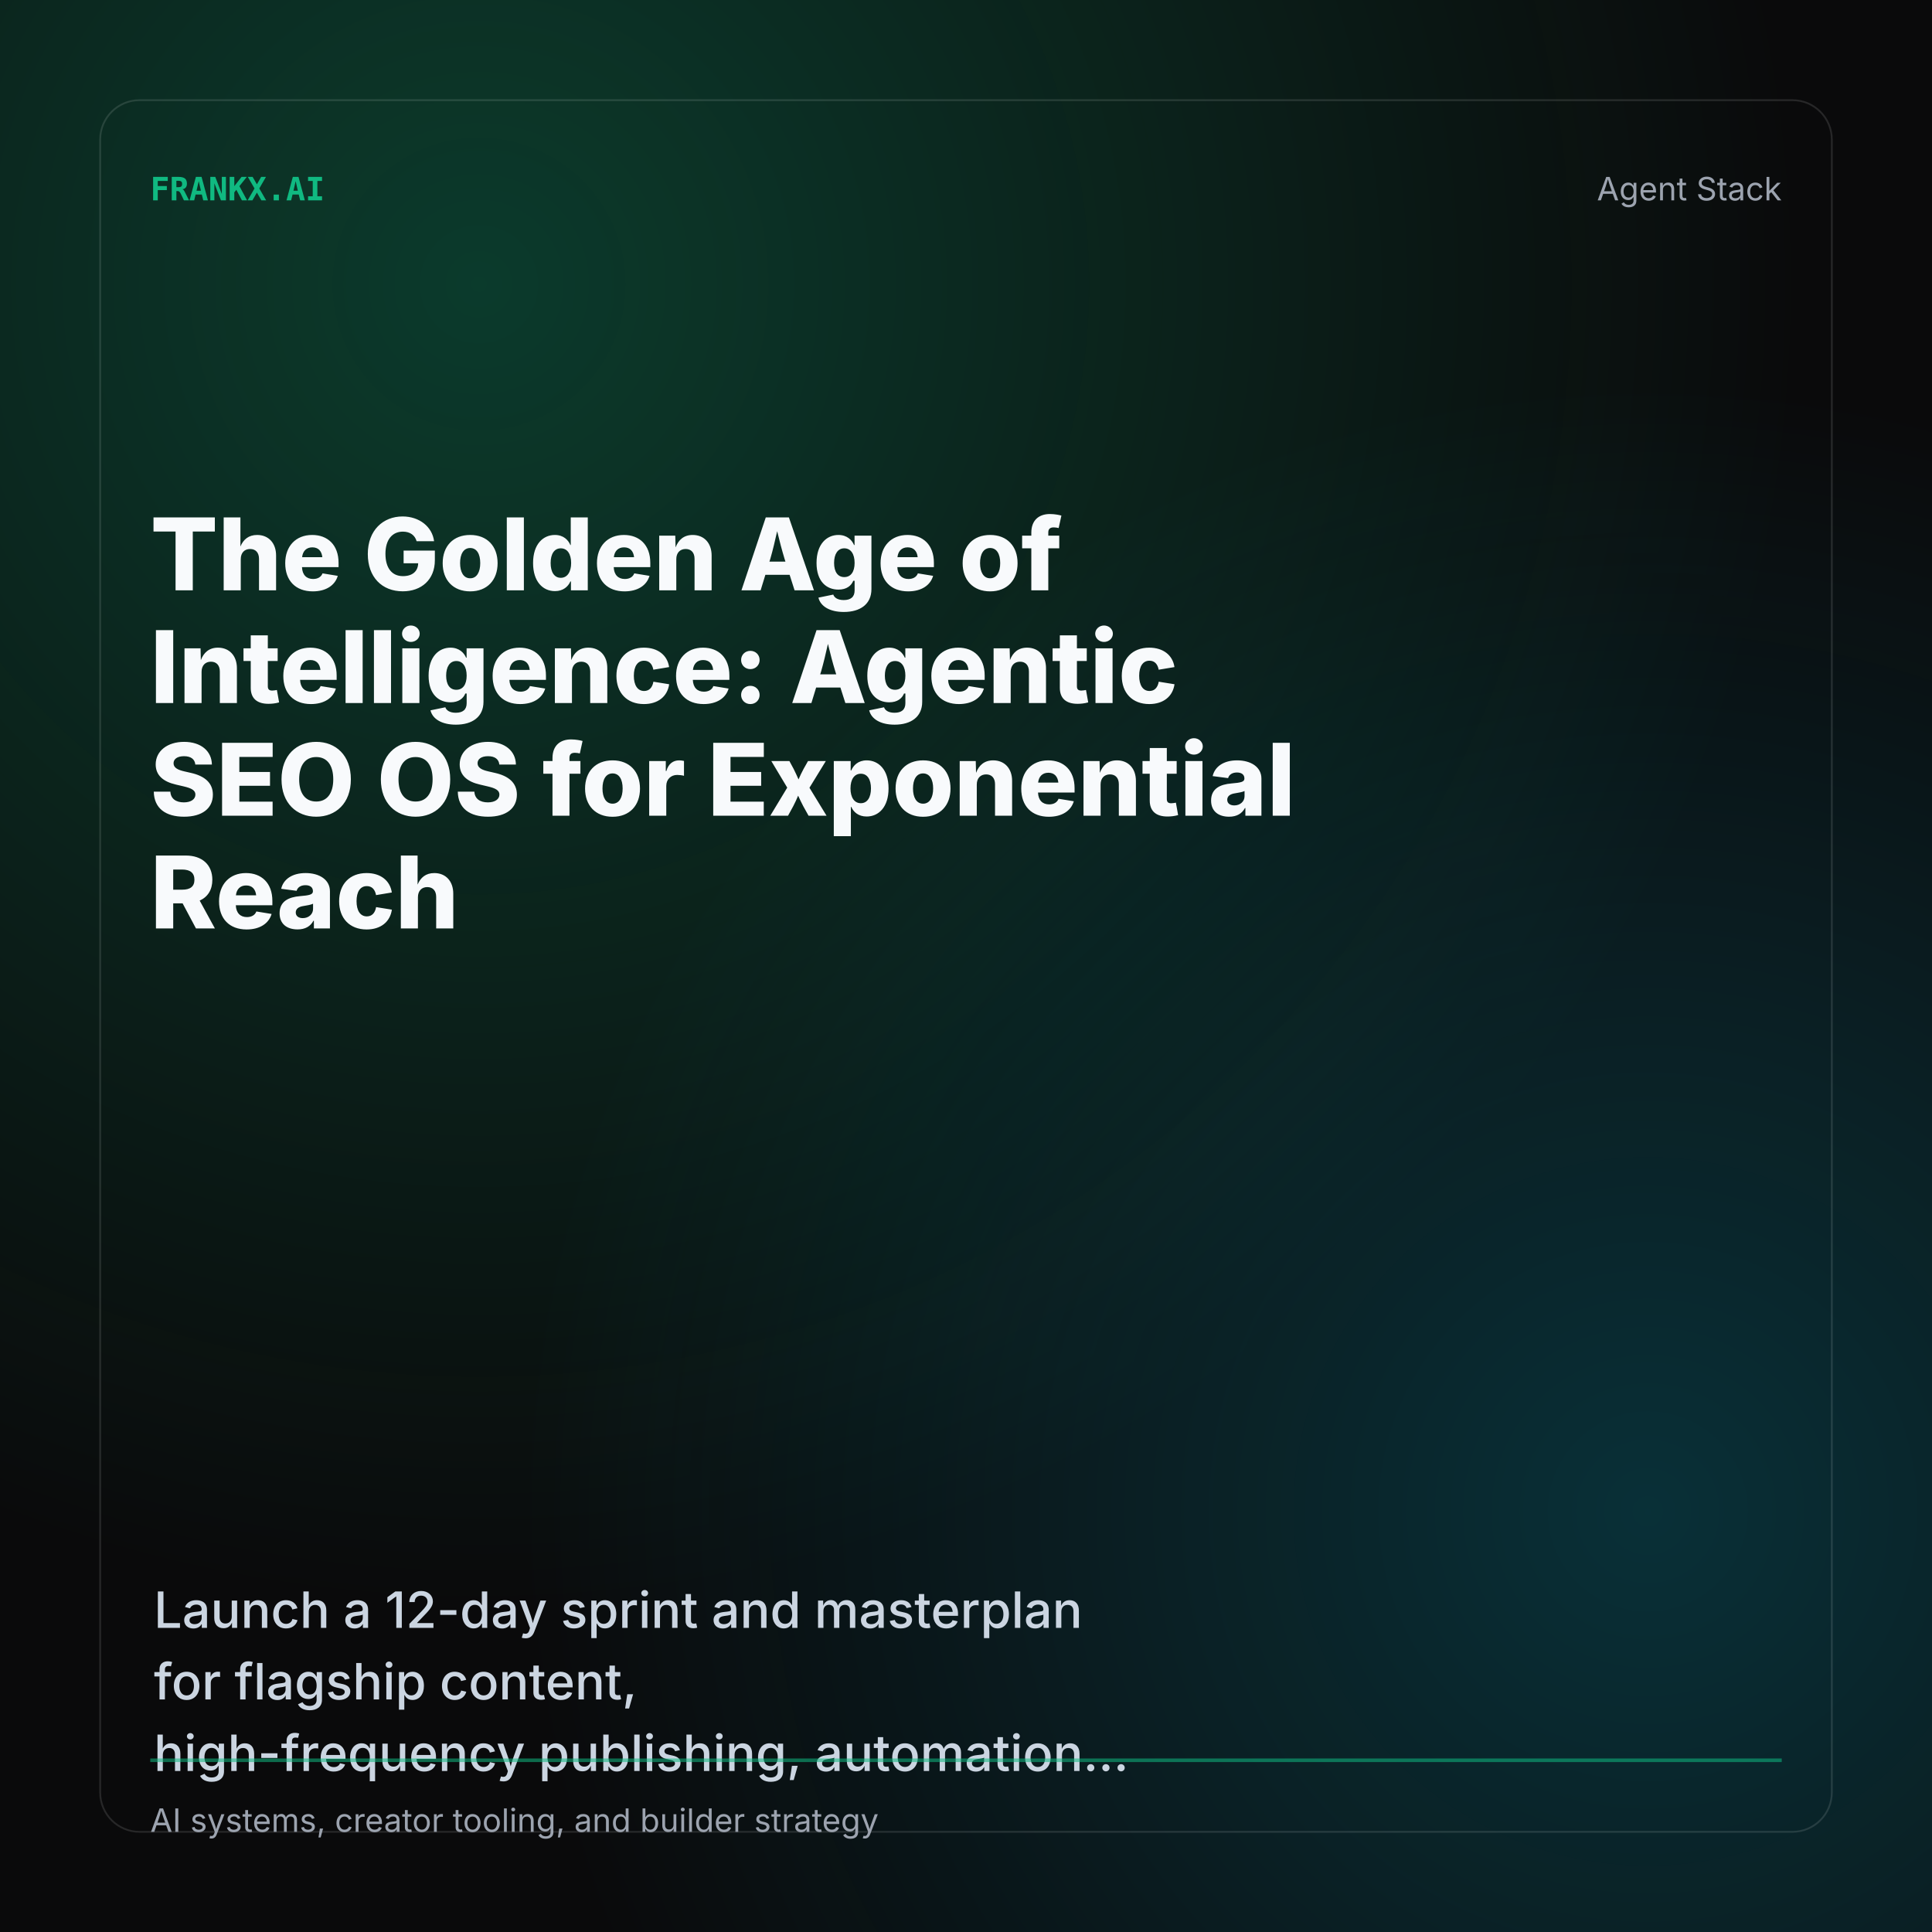
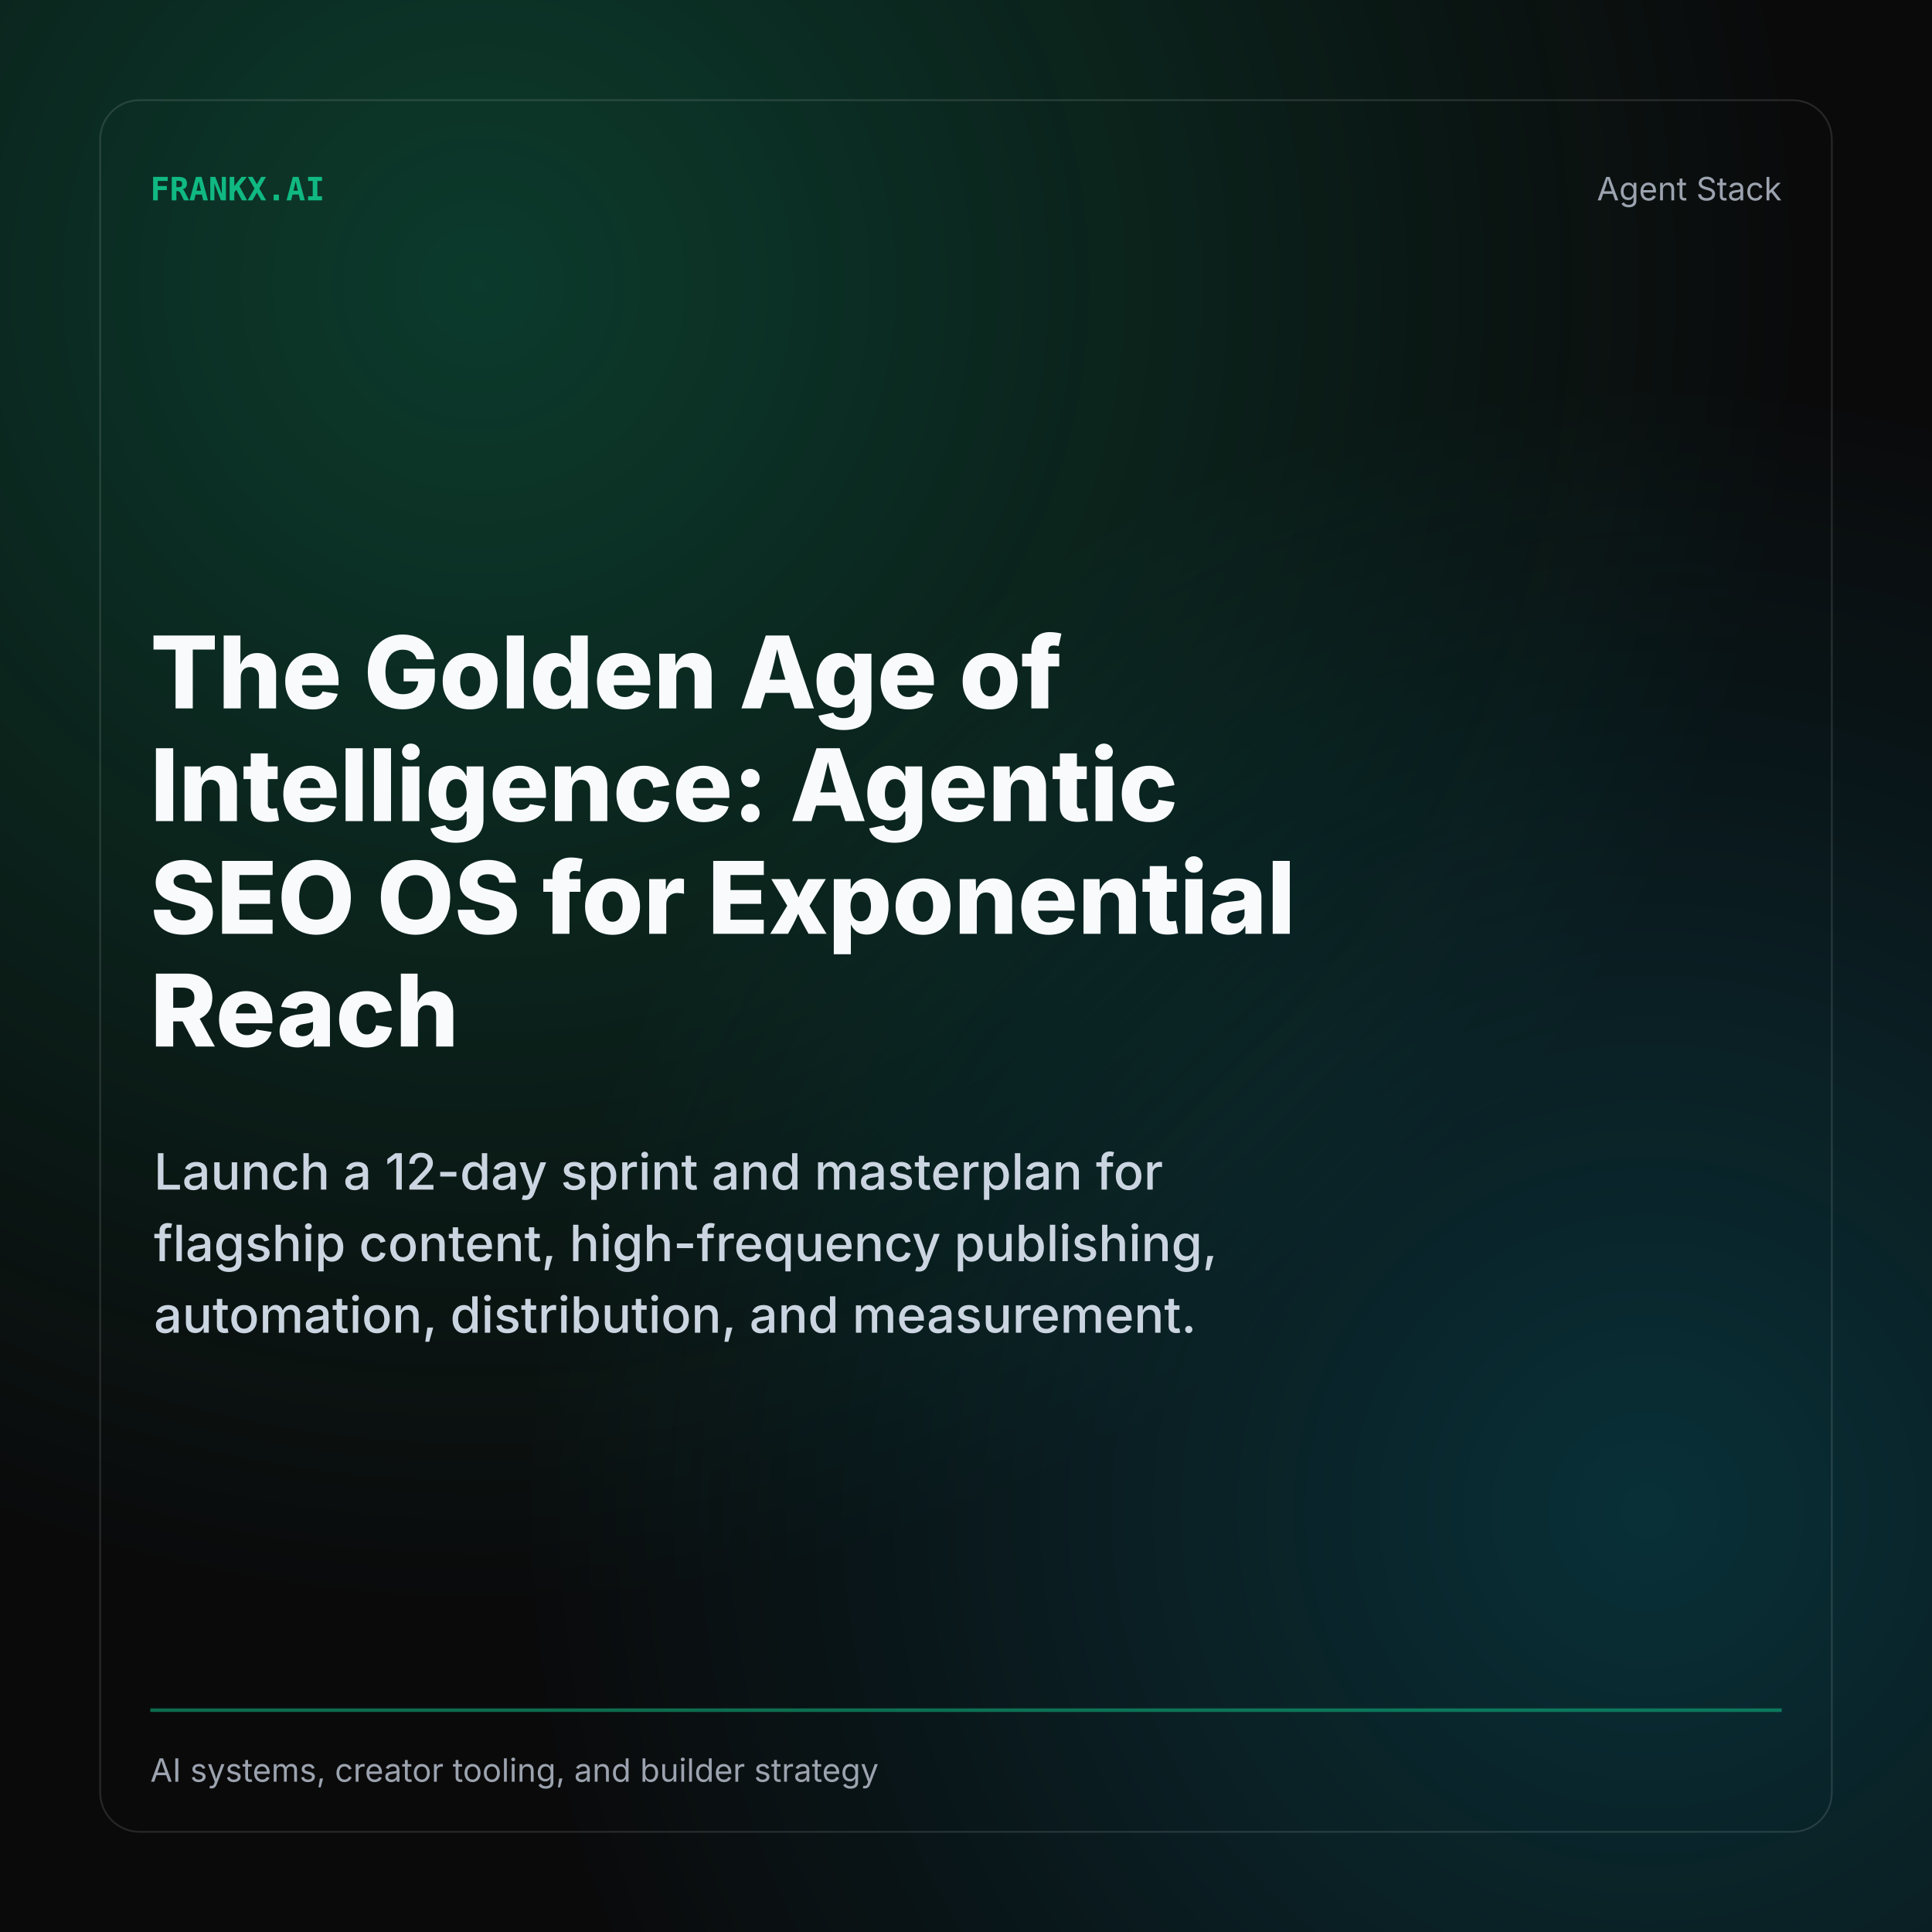
<svg xmlns="http://www.w3.org/2000/svg" width="1080" height="1080" viewBox="0 0 1080 1080" role="img" aria-label="The Golden Age of Intelligence: Agentic SEO OS for Exponential Reach social card">
  <defs>
    <radialGradient id="a" cx="25%" cy="15%" r="68%">
      <stop offset="0%" stop-color="#10b981" stop-opacity=".28" />
      <stop offset="100%" stop-color="#10b981" stop-opacity="0" />
    </radialGradient>
    <radialGradient id="b" cx="85%" cy="78%" r="58%">
      <stop offset="0%" stop-color="#06b6d4" stop-opacity=".22" />
      <stop offset="100%" stop-color="#06b6d4" stop-opacity="0" />
    </radialGradient>
  </defs>
  <rect width="1080" height="1080" fill="#0a0a0b" />
  <rect width="1080" height="1080" fill="url(#a)" />
  <rect width="1080" height="1080" fill="url(#b)" />
  <rect x="56" y="56" width="968" height="968" rx="22" fill="none" stroke="#ffffff" stroke-opacity=".12" />
  <text x="84" y="112" fill="#10b981" font-family="JetBrains Mono, Consolas, monospace" font-size="18" font-weight="700">FRANKX.AI</text>
  <text x="996" y="112" text-anchor="end" fill="#9ca3af" font-family="Inter, Arial, sans-serif" font-size="18">Agent Stack</text>
-   <text x="84" y="330" fill="#f8fafc" font-family="Inter, Arial, sans-serif" font-size="56" font-weight="780" letter-spacing="0">The Golden Age of</text>
-   <text x="84" y="393" fill="#f8fafc" font-family="Inter, Arial, sans-serif" font-size="56" font-weight="780" letter-spacing="0">Intelligence: Agentic</text>
-   <text x="84" y="456" fill="#f8fafc" font-family="Inter, Arial, sans-serif" font-size="56" font-weight="780" letter-spacing="0">SEO OS for Exponential</text>
-   <text x="84" y="519" fill="#f8fafc" font-family="Inter, Arial, sans-serif" font-size="56" font-weight="780" letter-spacing="0">Reach</text>
-   <text x="86" y="910" fill="#cbd5e1" font-family="Inter, Arial, sans-serif" font-size="28" font-weight="480" letter-spacing="0">Launch a 12-day sprint and masterplan</text>
-   <text x="86" y="950" fill="#cbd5e1" font-family="Inter, Arial, sans-serif" font-size="28" font-weight="480" letter-spacing="0">for flagship content,</text>
-   <text x="86" y="990" fill="#cbd5e1" font-family="Inter, Arial, sans-serif" font-size="28" font-weight="480" letter-spacing="0">high-frequency publishing, automation...</text>
-   <line x1="84" y1="984" x2="996" y2="984" stroke="#10b981" stroke-opacity=".55" stroke-width="2" />
-   <text x="84" y="1024" fill="#9ca3af" font-family="Inter, Arial, sans-serif" font-size="18">AI systems, creator tooling, and builder strategy</text>
+   <text x="84" y="396" fill="#f8fafc" font-family="Inter, Arial, sans-serif" font-size="56" font-weight="780" letter-spacing="0">The Golden Age of</text>
+   <text x="84" y="459" fill="#f8fafc" font-family="Inter, Arial, sans-serif" font-size="56" font-weight="780" letter-spacing="0">Intelligence: Agentic</text>
+   <text x="84" y="522" fill="#f8fafc" font-family="Inter, Arial, sans-serif" font-size="56" font-weight="780" letter-spacing="0">SEO OS for Exponential</text>
+   <text x="84" y="585" fill="#f8fafc" font-family="Inter, Arial, sans-serif" font-size="56" font-weight="780" letter-spacing="0">Reach</text>
+   <text x="86" y="665" fill="#cbd5e1" font-family="Inter, Arial, sans-serif" font-size="28" font-weight="480" letter-spacing="0">Launch a 12-day sprint and masterplan for</text>
+   <text x="86" y="705" fill="#cbd5e1" font-family="Inter, Arial, sans-serif" font-size="28" font-weight="480" letter-spacing="0">flagship content, high-frequency publishing,</text>
+   <text x="86" y="745" fill="#cbd5e1" font-family="Inter, Arial, sans-serif" font-size="28" font-weight="480" letter-spacing="0">automation, distribution, and measurement.</text>
+   <line x1="84" y1="956" x2="996" y2="956" stroke="#10b981" stroke-opacity=".55" stroke-width="2" />
+   <text x="84" y="996" fill="#9ca3af" font-family="Inter, Arial, sans-serif" font-size="18">AI systems, creator tooling, and builder strategy</text>
</svg>
